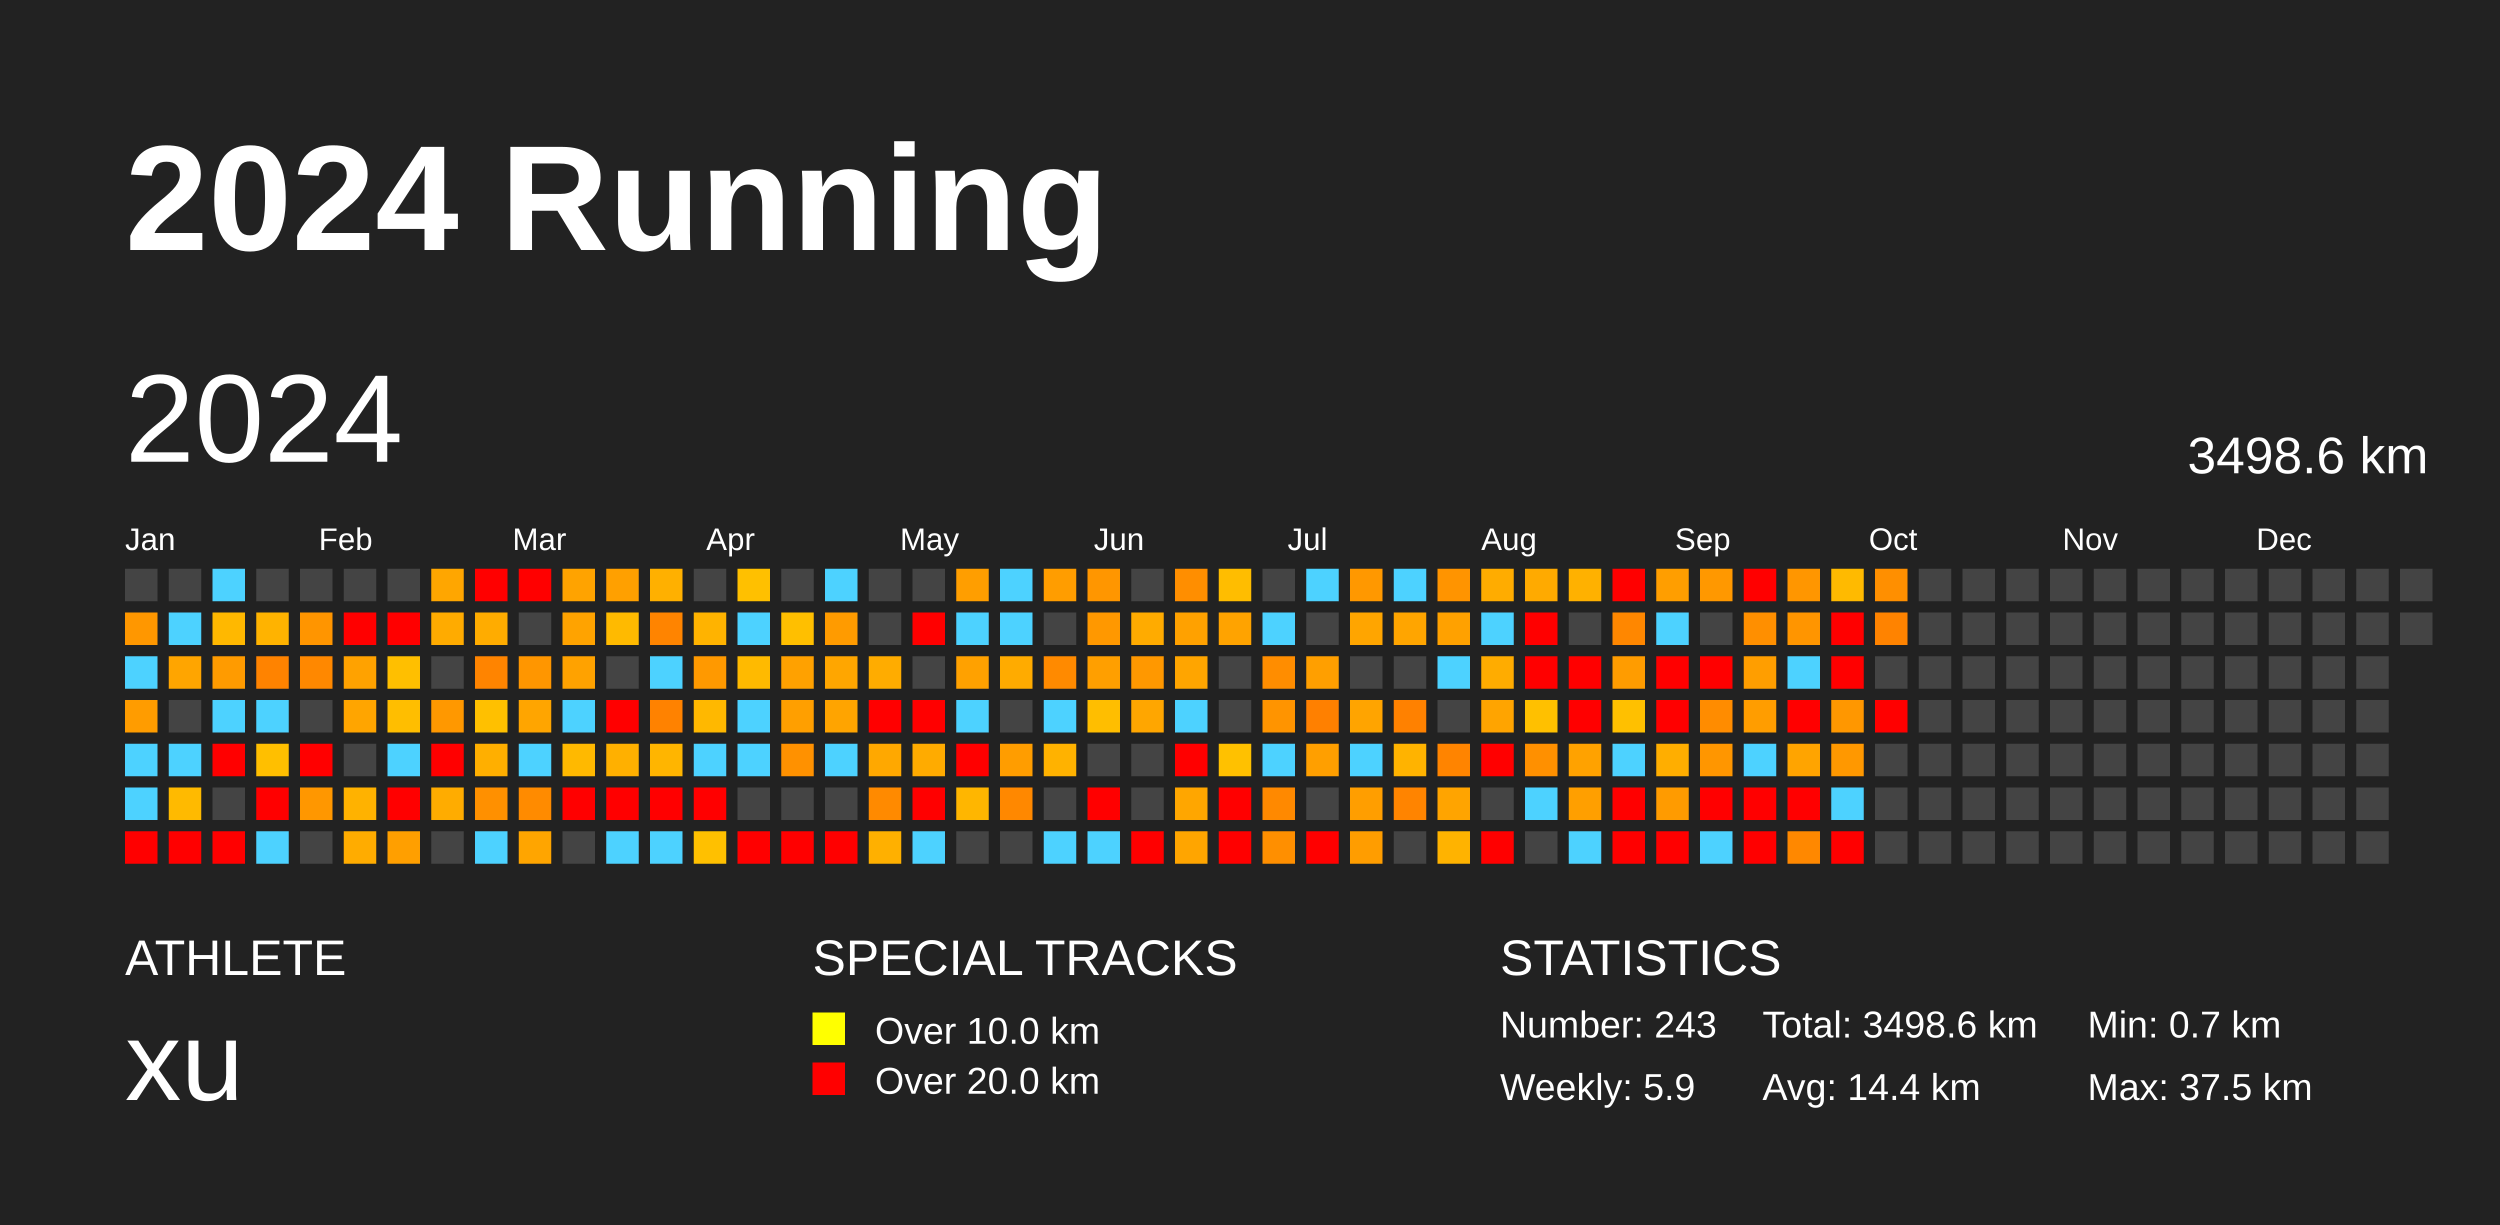
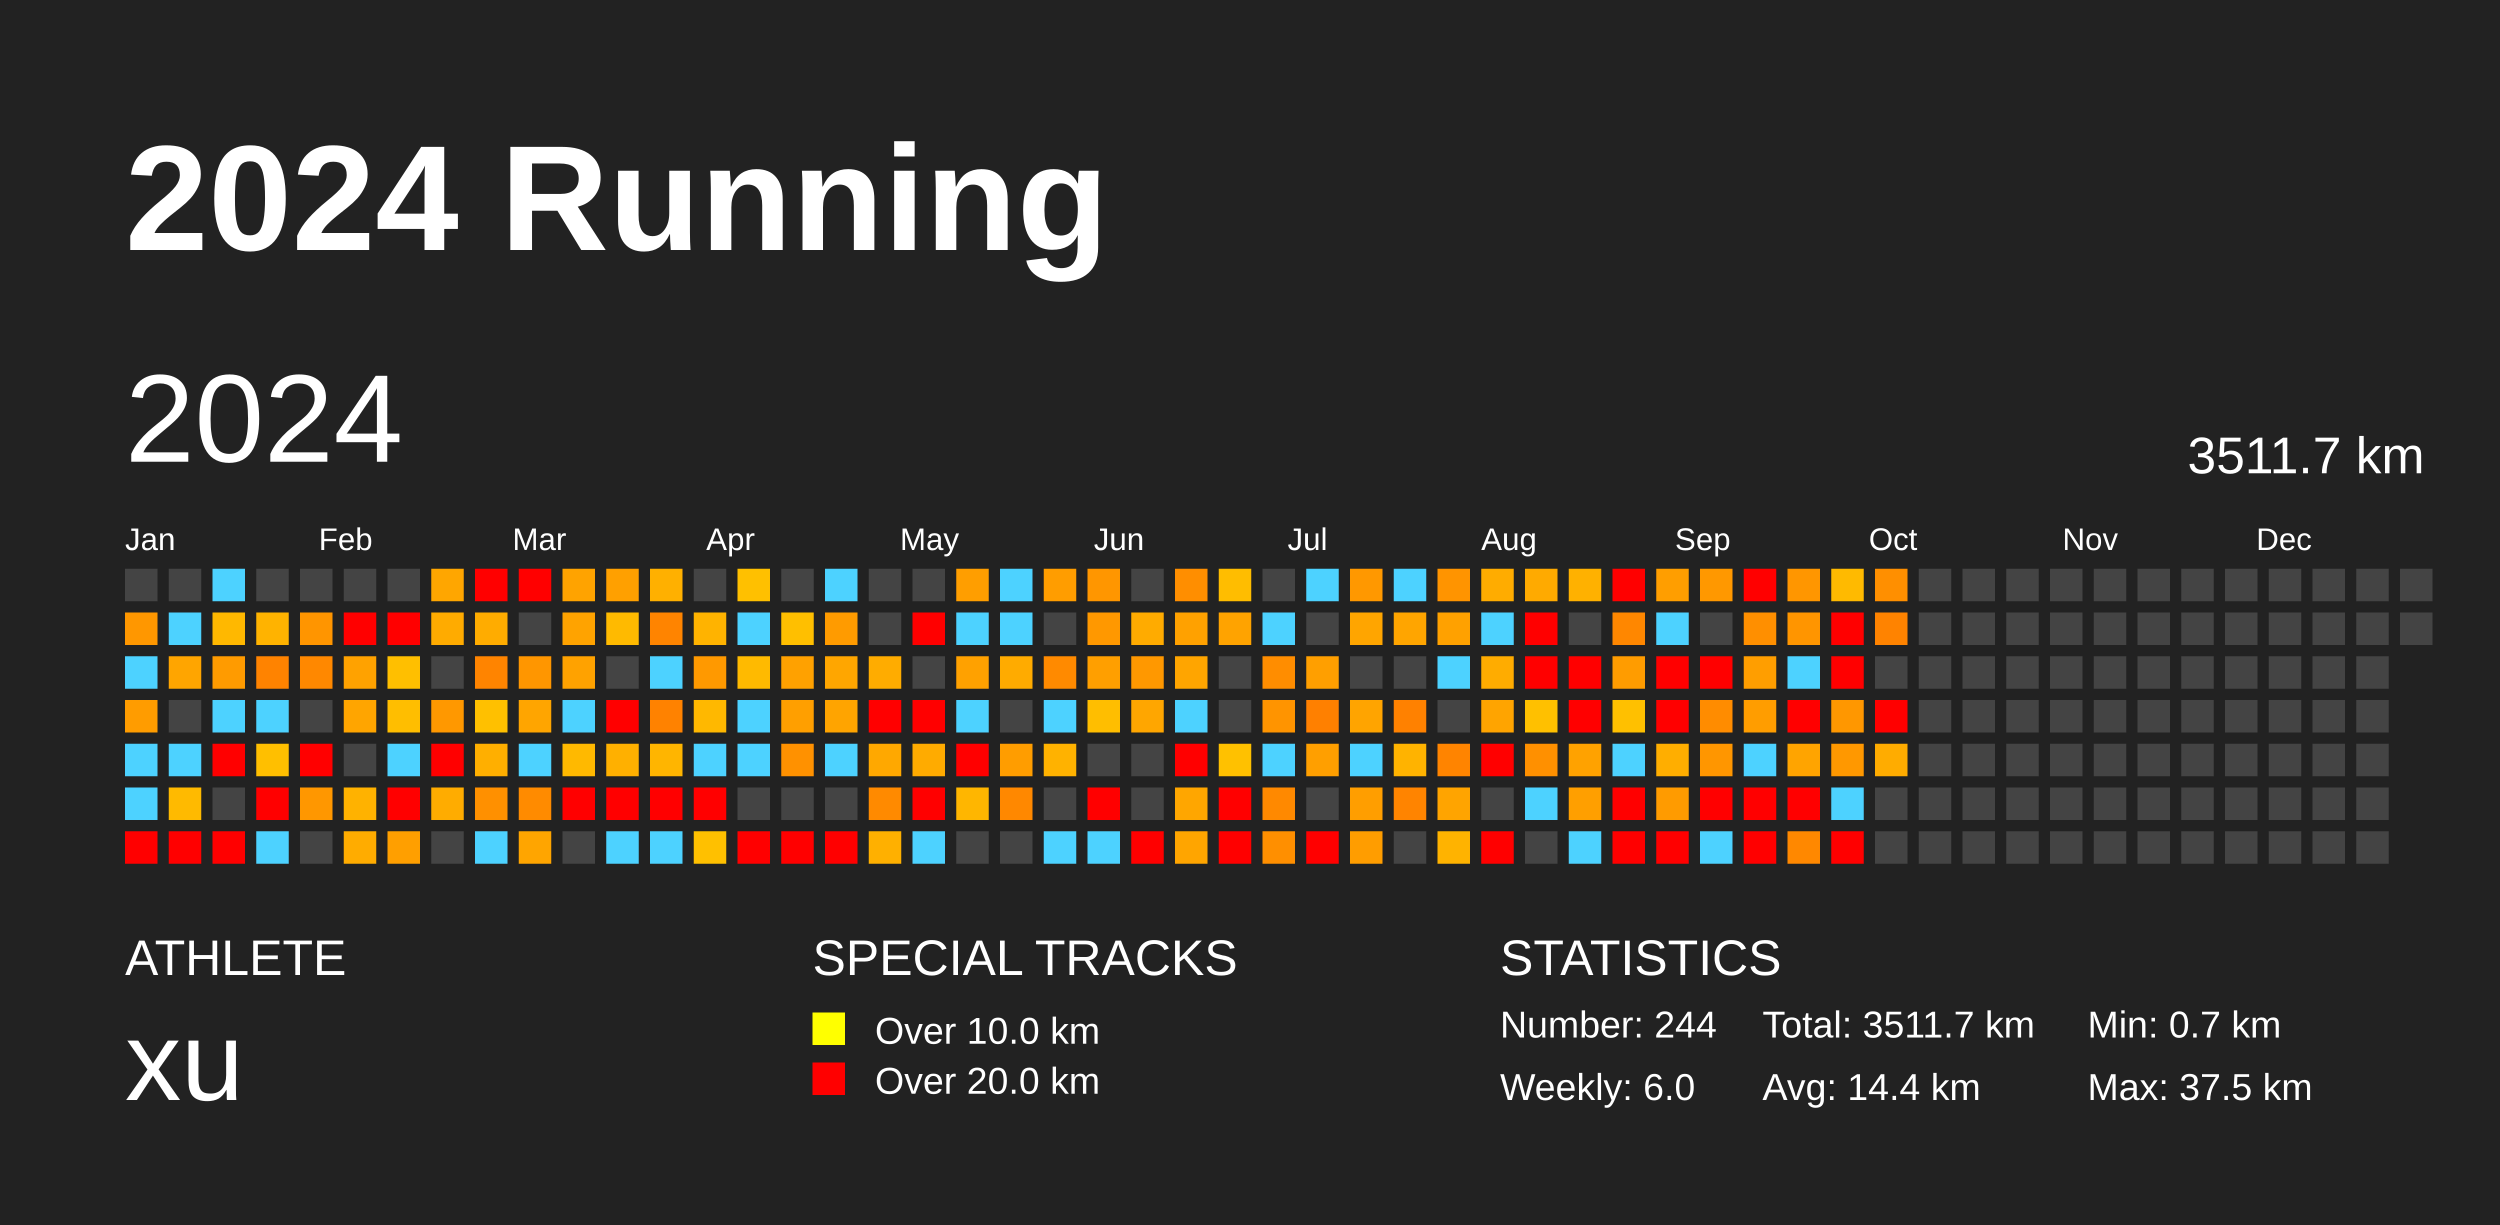
<svg xmlns="http://www.w3.org/2000/svg" baseProfile="full" height="98mm" version="1.1" viewBox="0,0,200,98" width="200mm">
  <defs />
  <rect fill="#222222" height="98" width="200" x="0" y="0" />
  <text fill="#FFFFFF" style="font-size:12px; font-family:Arial; font-weight:bold;" x="10" y="20">2024 Running</text>
  <text fill="#FFFFFF" style="font-size:4px; font-family:Arial" x="10" y="78">ATHLETE</text>
  <text fill="#FFFFFF" style="font-size:9px; font-family:Arial" x="10" y="88">xu</text>
  <text fill="#FFFFFF" style="font-size:4px; font-family:Arial" x="65" y="78">SPECIAL TRACKS</text>
  <rect fill="yellow" height="2.6" width="2.6" x="65" y="81" />
  <text fill="#FFFFFF" style="font-size:3px; font-family:Arial" x="70" y="83.5">Over 10.0 km</text>
  <rect fill="red" height="2.6" width="2.6" x="65" y="85" />
  <text fill="#FFFFFF" style="font-size:3px; font-family:Arial" x="70" y="87.5">Over 20.0 km</text>
  <text fill="#FFFFFF" style="font-size:4px; font-family:Arial" x="120" y="78">STATISTICS</text>
-   <text fill="#FFFFFF" style="font-size:3px; font-family:Arial" x="120" y="83">Number: 243</text>
-   <text fill="#FFFFFF" style="font-size:3px; font-family:Arial" x="120" y="88">Weekly: 5.9</text>
-   <text fill="#FFFFFF" style="font-size:3px; font-family:Arial" x="141" y="83">Total: 3498.6 km</text>
+   <text fill="#FFFFFF" style="font-size:3px; font-family:Arial" x="120" y="83">Number: 244</text>
+   <text fill="#FFFFFF" style="font-size:3px; font-family:Arial" x="120" y="88">Weekly: 6.0</text>
+   <text fill="#FFFFFF" style="font-size:3px; font-family:Arial" x="141" y="83">Total: 3511.7 km</text>
  <text fill="#FFFFFF" style="font-size:3px; font-family:Arial" x="141" y="88">Avg: 14.4 km</text>
  <text fill="#FFFFFF" style="font-size:3px; font-family:Arial" x="167" y="83">Min: 0.7 km</text>
  <text fill="#FFFFFF" style="font-size:3px; font-family:Arial" x="167" y="88">Max: 37.5 km</text>
  <text dominant-baseline="hanging" fill="#FFFFFF" style="font-size:10.0px; font-family:Arial;" x="10" y="30">2024</text>
-   <text dominant-baseline="hanging" fill="#FFFFFF" style="font-size:4.125px; font-family:Arial;" x="175" y="35">3498.6 km</text>
+   <text dominant-baseline="hanging" fill="#FFFFFF" style="font-size:4.125px; font-family:Arial;" x="175" y="35">3511.7 km</text>
  <text fill="#FFFFFF" style="font-size:2.5px; font-family:Arial" x="10.0" y="44">Jan</text>
  <text fill="#FFFFFF" style="font-size:2.5px; font-family:Arial" x="25.5" y="44">Feb</text>
  <text fill="#FFFFFF" style="font-size:2.5px; font-family:Arial" x="41.0" y="44">Mar</text>
  <text fill="#FFFFFF" style="font-size:2.5px; font-family:Arial" x="56.5" y="44">Apr</text>
  <text fill="#FFFFFF" style="font-size:2.5px; font-family:Arial" x="72.0" y="44">May</text>
  <text fill="#FFFFFF" style="font-size:2.5px; font-family:Arial" x="87.5" y="44">Jun</text>
  <text fill="#FFFFFF" style="font-size:2.5px; font-family:Arial" x="103.0" y="44">Jul</text>
  <text fill="#FFFFFF" style="font-size:2.5px; font-family:Arial" x="118.5" y="44">Aug</text>
  <text fill="#FFFFFF" style="font-size:2.5px; font-family:Arial" x="134.0" y="44">Sep</text>
  <text fill="#FFFFFF" style="font-size:2.5px; font-family:Arial" x="149.5" y="44">Oct</text>
  <text fill="#FFFFFF" style="font-size:2.5px; font-family:Arial" x="165.0" y="44">Nov</text>
  <text fill="#FFFFFF" style="font-size:2.5px; font-family:Arial" x="180.5" y="44">Dec</text>
  <rect fill="#444444" height="2.6" width="2.6" x="10.0" y="45.5" />
  <rect fill="#ff9700" height="2.6" width="2.6" x="10.0" y="49.0" />
  <rect fill="#4dd2ff" height="2.6" width="2.6" x="10.0" y="52.5" />
  <rect fill="#ff9c00" height="2.6" width="2.6" x="10.0" y="56.0" />
  <rect fill="#4dd2ff" height="2.6" width="2.6" x="10.0" y="59.5" />
  <rect fill="#4dd2ff" height="2.6" width="2.6" x="10.0" y="63.0" />
  <rect fill="red" height="2.6" width="2.6" x="10.0" y="66.5" />
  <rect fill="#444444" height="2.6" width="2.6" x="13.5" y="45.5" />
  <rect fill="#4dd2ff" height="2.6" width="2.6" x="13.5" y="49.0" />
  <rect fill="#ffa500" height="2.6" width="2.6" x="13.5" y="52.5" />
  <rect fill="#444444" height="2.6" width="2.6" x="13.5" y="56.0" />
  <rect fill="#4dd2ff" height="2.6" width="2.6" x="13.5" y="59.5" />
  <rect fill="#ffba00" height="2.6" width="2.6" x="13.5" y="63.0" />
  <rect fill="red" height="2.6" width="2.6" x="13.5" y="66.5" />
  <rect fill="#4dd2ff" height="2.6" width="2.6" x="17.0" y="45.5" />
  <rect fill="#ffb800" height="2.6" width="2.6" x="17.0" y="49.0" />
  <rect fill="#ff9b00" height="2.6" width="2.6" x="17.0" y="52.5" />
  <rect fill="#4dd2ff" height="2.6" width="2.6" x="17.0" y="56.0" />
  <rect fill="red" height="2.6" width="2.6" x="17.0" y="59.5" />
  <rect fill="#444444" height="2.6" width="2.6" x="17.0" y="63.0" />
  <rect fill="red" height="2.6" width="2.6" x="17.0" y="66.5" />
  <rect fill="#444444" height="2.6" width="2.6" x="20.5" y="45.5" />
  <rect fill="#ffb300" height="2.6" width="2.6" x="20.5" y="49.0" />
  <rect fill="#ff8300" height="2.6" width="2.6" x="20.5" y="52.5" />
  <rect fill="#4dd2ff" height="2.6" width="2.6" x="20.5" y="56.0" />
  <rect fill="#ffbf00" height="2.6" width="2.6" x="20.5" y="59.5" />
  <rect fill="red" height="2.6" width="2.6" x="20.5" y="63.0" />
  <rect fill="#4dd2ff" height="2.6" width="2.6" x="20.5" y="66.5" />
  <rect fill="#444444" height="2.6" width="2.6" x="24.0" y="45.5" />
  <rect fill="#ff9500" height="2.6" width="2.6" x="24.0" y="49.0" />
  <rect fill="#ff8800" height="2.6" width="2.6" x="24.0" y="52.5" />
  <rect fill="#444444" height="2.6" width="2.6" x="24.0" y="56.0" />
  <rect fill="red" height="2.6" width="2.6" x="24.0" y="59.5" />
  <rect fill="#ff9700" height="2.6" width="2.6" x="24.0" y="63.0" />
  <rect fill="#444444" height="2.6" width="2.6" x="24.0" y="66.5" />
  <rect fill="#444444" height="2.6" width="2.6" x="27.5" y="45.5" />
  <rect fill="red" height="2.6" width="2.6" x="27.5" y="49.0" />
  <rect fill="#ffa200" height="2.6" width="2.6" x="27.5" y="52.5" />
  <rect fill="#ffa500" height="2.6" width="2.6" x="27.5" y="56.0" />
  <rect fill="#444444" height="2.6" width="2.6" x="27.5" y="59.5" />
  <rect fill="#ffb200" height="2.6" width="2.6" x="27.5" y="63.0" />
  <rect fill="#ffac00" height="2.6" width="2.6" x="27.5" y="66.5" />
  <rect fill="#444444" height="2.6" width="2.6" x="31.0" y="45.5" />
  <rect fill="red" height="2.6" width="2.6" x="31.0" y="49.0" />
  <rect fill="#ffbf00" height="2.6" width="2.6" x="31.0" y="52.5" />
  <rect fill="#ffbe00" height="2.6" width="2.6" x="31.0" y="56.0" />
  <rect fill="#4dd2ff" height="2.6" width="2.6" x="31.0" y="59.5" />
  <rect fill="red" height="2.6" width="2.6" x="31.0" y="63.0" />
  <rect fill="#ff9f00" height="2.6" width="2.6" x="31.0" y="66.5" />
  <rect fill="#ffa600" height="2.6" width="2.6" x="34.5" y="45.5" />
  <rect fill="#ffab00" height="2.6" width="2.6" x="34.5" y="49.0" />
  <rect fill="#444444" height="2.6" width="2.6" x="34.5" y="52.5" />
  <rect fill="#ff9800" height="2.6" width="2.6" x="34.5" y="56.0" />
  <rect fill="red" height="2.6" width="2.6" x="34.5" y="59.5" />
  <rect fill="#ffac00" height="2.6" width="2.6" x="34.5" y="63.0" />
  <rect fill="#444444" height="2.6" width="2.6" x="34.5" y="66.5" />
  <rect fill="red" height="2.6" width="2.6" x="38.0" y="45.5" />
  <rect fill="#ffac00" height="2.6" width="2.6" x="38.0" y="49.0" />
  <rect fill="#ff8400" height="2.6" width="2.6" x="38.0" y="52.5" />
  <rect fill="#ffc000" height="2.6" width="2.6" x="38.0" y="56.0" />
  <rect fill="#ffaf00" height="2.6" width="2.6" x="38.0" y="59.5" />
  <rect fill="#ff9000" height="2.6" width="2.6" x="38.0" y="63.0" />
  <rect fill="#4dd2ff" height="2.6" width="2.6" x="38.0" y="66.5" />
  <rect fill="red" height="2.6" width="2.6" x="41.5" y="45.5" />
  <rect fill="#444444" height="2.6" width="2.6" x="41.5" y="49.0" />
  <rect fill="#ff9600" height="2.6" width="2.6" x="41.5" y="52.5" />
  <rect fill="#ffa500" height="2.6" width="2.6" x="41.5" y="56.0" />
  <rect fill="#4dd2ff" height="2.6" width="2.6" x="41.5" y="59.5" />
  <rect fill="#ff8b00" height="2.6" width="2.6" x="41.5" y="63.0" />
  <rect fill="#ffa500" height="2.6" width="2.6" x="41.5" y="66.5" />
  <rect fill="#ffa300" height="2.6" width="2.6" x="45.0" y="45.5" />
  <rect fill="#ffa300" height="2.6" width="2.6" x="45.0" y="49.0" />
  <rect fill="#ffa200" height="2.6" width="2.6" x="45.0" y="52.5" />
  <rect fill="#4dd2ff" height="2.6" width="2.6" x="45.0" y="56.0" />
  <rect fill="#ffb900" height="2.6" width="2.6" x="45.0" y="59.5" />
  <rect fill="red" height="2.6" width="2.6" x="45.0" y="63.0" />
  <rect fill="#444444" height="2.6" width="2.6" x="45.0" y="66.5" />
  <rect fill="#ffa000" height="2.6" width="2.6" x="48.5" y="45.5" />
  <rect fill="#ffba00" height="2.6" width="2.6" x="48.5" y="49.0" />
  <rect fill="#444444" height="2.6" width="2.6" x="48.5" y="52.5" />
  <rect fill="red" height="2.6" width="2.6" x="48.5" y="56.0" />
  <rect fill="#ffb000" height="2.6" width="2.6" x="48.5" y="59.5" />
  <rect fill="red" height="2.6" width="2.6" x="48.5" y="63.0" />
  <rect fill="#4dd2ff" height="2.6" width="2.6" x="48.5" y="66.5" />
  <rect fill="#ffb000" height="2.6" width="2.6" x="52.0" y="45.5" />
  <rect fill="#ff8400" height="2.6" width="2.6" x="52.0" y="49.0" />
  <rect fill="#4dd2ff" height="2.6" width="2.6" x="52.0" y="52.5" />
  <rect fill="#ff8200" height="2.6" width="2.6" x="52.0" y="56.0" />
  <rect fill="#ffb500" height="2.6" width="2.6" x="52.0" y="59.5" />
  <rect fill="red" height="2.6" width="2.6" x="52.0" y="63.0" />
  <rect fill="#4dd2ff" height="2.6" width="2.6" x="52.0" y="66.5" />
  <rect fill="#444444" height="2.6" width="2.6" x="55.5" y="45.5" />
  <rect fill="#ffb300" height="2.6" width="2.6" x="55.5" y="49.0" />
  <rect fill="#ff9900" height="2.6" width="2.6" x="55.5" y="52.5" />
  <rect fill="#ffb800" height="2.6" width="2.6" x="55.5" y="56.0" />
  <rect fill="#4dd2ff" height="2.6" width="2.6" x="55.5" y="59.5" />
  <rect fill="red" height="2.6" width="2.6" x="55.5" y="63.0" />
  <rect fill="#ffc000" height="2.6" width="2.6" x="55.5" y="66.5" />
  <rect fill="#ffc000" height="2.6" width="2.6" x="59.0" y="45.5" />
  <rect fill="#4dd2ff" height="2.6" width="2.6" x="59.0" y="49.0" />
  <rect fill="#ffba00" height="2.6" width="2.6" x="59.0" y="52.5" />
  <rect fill="#4dd2ff" height="2.6" width="2.6" x="59.0" y="56.0" />
  <rect fill="#4dd2ff" height="2.6" width="2.6" x="59.0" y="59.5" />
  <rect fill="#444444" height="2.6" width="2.6" x="59.0" y="63.0" />
  <rect fill="red" height="2.6" width="2.6" x="59.0" y="66.5" />
  <rect fill="#444444" height="2.6" width="2.6" x="62.5" y="45.5" />
  <rect fill="#ffbf00" height="2.6" width="2.6" x="62.5" y="49.0" />
  <rect fill="#ffa100" height="2.6" width="2.6" x="62.5" y="52.5" />
  <rect fill="#ff9f00" height="2.6" width="2.6" x="62.5" y="56.0" />
  <rect fill="#ff9100" height="2.6" width="2.6" x="62.5" y="59.5" />
  <rect fill="#444444" height="2.6" width="2.6" x="62.5" y="63.0" />
  <rect fill="red" height="2.6" width="2.6" x="62.5" y="66.5" />
  <rect fill="#4dd2ff" height="2.6" width="2.6" x="66.0" y="45.5" />
  <rect fill="#ff9b00" height="2.6" width="2.6" x="66.0" y="49.0" />
  <rect fill="#ffa600" height="2.6" width="2.6" x="66.0" y="52.5" />
  <rect fill="#ffa400" height="2.6" width="2.6" x="66.0" y="56.0" />
  <rect fill="#4dd2ff" height="2.6" width="2.6" x="66.0" y="59.5" />
  <rect fill="#444444" height="2.6" width="2.6" x="66.0" y="63.0" />
  <rect fill="red" height="2.6" width="2.6" x="66.0" y="66.5" />
  <rect fill="#444444" height="2.6" width="2.6" x="69.5" y="45.5" />
  <rect fill="#444444" height="2.6" width="2.6" x="69.5" y="49.0" />
  <rect fill="#ffac00" height="2.6" width="2.6" x="69.5" y="52.5" />
  <rect fill="red" height="2.6" width="2.6" x="69.5" y="56.0" />
  <rect fill="#ffa800" height="2.6" width="2.6" x="69.5" y="59.5" />
  <rect fill="#ff8a00" height="2.6" width="2.6" x="69.5" y="63.0" />
  <rect fill="#ffb000" height="2.6" width="2.6" x="69.5" y="66.5" />
  <rect fill="#444444" height="2.6" width="2.6" x="73.0" y="45.5" />
  <rect fill="red" height="2.6" width="2.6" x="73.0" y="49.0" />
  <rect fill="#444444" height="2.6" width="2.6" x="73.0" y="52.5" />
  <rect fill="red" height="2.6" width="2.6" x="73.0" y="56.0" />
  <rect fill="#ffab00" height="2.6" width="2.6" x="73.0" y="59.5" />
  <rect fill="red" height="2.6" width="2.6" x="73.0" y="63.0" />
  <rect fill="#4dd2ff" height="2.6" width="2.6" x="73.0" y="66.5" />
  <rect fill="#ff9e00" height="2.6" width="2.6" x="76.5" y="45.5" />
  <rect fill="#4dd2ff" height="2.6" width="2.6" x="76.5" y="49.0" />
  <rect fill="#ffa100" height="2.6" width="2.6" x="76.5" y="52.5" />
  <rect fill="#4dd2ff" height="2.6" width="2.6" x="76.5" y="56.0" />
  <rect fill="red" height="2.6" width="2.6" x="76.5" y="59.5" />
  <rect fill="#ffb600" height="2.6" width="2.6" x="76.5" y="63.0" />
  <rect fill="#444444" height="2.6" width="2.6" x="76.5" y="66.5" />
  <rect fill="#4dd2ff" height="2.6" width="2.6" x="80.0" y="45.5" />
  <rect fill="#4dd2ff" height="2.6" width="2.6" x="80.0" y="49.0" />
  <rect fill="#ffab00" height="2.6" width="2.6" x="80.0" y="52.5" />
  <rect fill="#444444" height="2.6" width="2.6" x="80.0" y="56.0" />
  <rect fill="#ff9d00" height="2.6" width="2.6" x="80.0" y="59.5" />
  <rect fill="#ff8800" height="2.6" width="2.6" x="80.0" y="63.0" />
  <rect fill="#444444" height="2.6" width="2.6" x="80.0" y="66.5" />
  <rect fill="#ff9d00" height="2.6" width="2.6" x="83.5" y="45.5" />
  <rect fill="#444444" height="2.6" width="2.6" x="83.5" y="49.0" />
  <rect fill="#ff8a00" height="2.6" width="2.6" x="83.5" y="52.5" />
  <rect fill="#4dd2ff" height="2.6" width="2.6" x="83.5" y="56.0" />
  <rect fill="#ffb200" height="2.6" width="2.6" x="83.5" y="59.5" />
  <rect fill="#444444" height="2.6" width="2.6" x="83.5" y="63.0" />
  <rect fill="#4dd2ff" height="2.6" width="2.6" x="83.5" y="66.5" />
  <rect fill="#ff9600" height="2.6" width="2.6" x="87.0" y="45.5" />
  <rect fill="#ff9800" height="2.6" width="2.6" x="87.0" y="49.0" />
  <rect fill="#ff9f00" height="2.6" width="2.6" x="87.0" y="52.5" />
  <rect fill="#ffbe00" height="2.6" width="2.6" x="87.0" y="56.0" />
  <rect fill="#444444" height="2.6" width="2.6" x="87.0" y="59.5" />
  <rect fill="red" height="2.6" width="2.6" x="87.0" y="63.0" />
  <rect fill="#4dd2ff" height="2.6" width="2.6" x="87.0" y="66.5" />
  <rect fill="#444444" height="2.6" width="2.6" x="90.5" y="45.5" />
  <rect fill="#ffab00" height="2.6" width="2.6" x="90.5" y="49.0" />
  <rect fill="#ff9800" height="2.6" width="2.6" x="90.5" y="52.5" />
  <rect fill="#ffa600" height="2.6" width="2.6" x="90.5" y="56.0" />
  <rect fill="#444444" height="2.6" width="2.6" x="90.5" y="59.5" />
  <rect fill="#444444" height="2.6" width="2.6" x="90.5" y="63.0" />
  <rect fill="red" height="2.6" width="2.6" x="90.5" y="66.5" />
  <rect fill="#ff8e00" height="2.6" width="2.6" x="94.0" y="45.5" />
  <rect fill="#ffa100" height="2.6" width="2.6" x="94.0" y="49.0" />
  <rect fill="#ffa500" height="2.6" width="2.6" x="94.0" y="52.5" />
  <rect fill="#4dd2ff" height="2.6" width="2.6" x="94.0" y="56.0" />
  <rect fill="red" height="2.6" width="2.6" x="94.0" y="59.5" />
  <rect fill="#ffa600" height="2.6" width="2.6" x="94.0" y="63.0" />
  <rect fill="#ffa500" height="2.6" width="2.6" x="94.0" y="66.5" />
  <rect fill="#ffbd00" height="2.6" width="2.6" x="97.5" y="45.5" />
  <rect fill="#ffa300" height="2.6" width="2.6" x="97.5" y="49.0" />
  <rect fill="#444444" height="2.6" width="2.6" x="97.5" y="52.5" />
  <rect fill="#444444" height="2.6" width="2.6" x="97.5" y="56.0" />
  <rect fill="#ffc100" height="2.6" width="2.6" x="97.5" y="59.5" />
  <rect fill="red" height="2.6" width="2.6" x="97.5" y="63.0" />
  <rect fill="red" height="2.6" width="2.6" x="97.5" y="66.5" />
  <rect fill="#444444" height="2.6" width="2.6" x="101.0" y="45.5" />
  <rect fill="#4dd2ff" height="2.6" width="2.6" x="101.0" y="49.0" />
  <rect fill="#ff8d00" height="2.6" width="2.6" x="101.0" y="52.5" />
  <rect fill="#ff9400" height="2.6" width="2.6" x="101.0" y="56.0" />
  <rect fill="#4dd2ff" height="2.6" width="2.6" x="101.0" y="59.5" />
  <rect fill="#ff8900" height="2.6" width="2.6" x="101.0" y="63.0" />
  <rect fill="#ff8f00" height="2.6" width="2.6" x="101.0" y="66.5" />
  <rect fill="#4dd2ff" height="2.6" width="2.6" x="104.5" y="45.5" />
  <rect fill="#444444" height="2.6" width="2.6" x="104.5" y="49.0" />
  <rect fill="#ff9f00" height="2.6" width="2.6" x="104.5" y="52.5" />
  <rect fill="#ff8000" height="2.6" width="2.6" x="104.5" y="56.0" />
  <rect fill="#ff9f00" height="2.6" width="2.6" x="104.5" y="59.5" />
  <rect fill="#444444" height="2.6" width="2.6" x="104.5" y="63.0" />
  <rect fill="red" height="2.6" width="2.6" x="104.5" y="66.5" />
  <rect fill="#ff9800" height="2.6" width="2.6" x="108.0" y="45.5" />
  <rect fill="#ffa500" height="2.6" width="2.6" x="108.0" y="49.0" />
  <rect fill="#444444" height="2.6" width="2.6" x="108.0" y="52.5" />
  <rect fill="#ffa400" height="2.6" width="2.6" x="108.0" y="56.0" />
  <rect fill="#4dd2ff" height="2.6" width="2.6" x="108.0" y="59.5" />
  <rect fill="#ff9e00" height="2.6" width="2.6" x="108.0" y="63.0" />
  <rect fill="#ff9d00" height="2.6" width="2.6" x="108.0" y="66.5" />
  <rect fill="#4dd2ff" height="2.6" width="2.6" x="111.5" y="45.5" />
  <rect fill="#ffa500" height="2.6" width="2.6" x="111.5" y="49.0" />
  <rect fill="#444444" height="2.6" width="2.6" x="111.5" y="52.5" />
  <rect fill="#ff8100" height="2.6" width="2.6" x="111.5" y="56.0" />
  <rect fill="#ffb300" height="2.6" width="2.6" x="111.5" y="59.5" />
  <rect fill="#ff8400" height="2.6" width="2.6" x="111.5" y="63.0" />
  <rect fill="#444444" height="2.6" width="2.6" x="111.5" y="66.5" />
  <rect fill="#ff9400" height="2.6" width="2.6" x="115.0" y="45.5" />
  <rect fill="#ffa100" height="2.6" width="2.6" x="115.0" y="49.0" />
  <rect fill="#4dd2ff" height="2.6" width="2.6" x="115.0" y="52.5" />
  <rect fill="#444444" height="2.6" width="2.6" x="115.0" y="56.0" />
  <rect fill="#ff8400" height="2.6" width="2.6" x="115.0" y="59.5" />
  <rect fill="#ffa400" height="2.6" width="2.6" x="115.0" y="63.0" />
  <rect fill="#ffb300" height="2.6" width="2.6" x="115.0" y="66.5" />
  <rect fill="#ffac00" height="2.6" width="2.6" x="118.5" y="45.5" />
  <rect fill="#4dd2ff" height="2.6" width="2.6" x="118.5" y="49.0" />
  <rect fill="#ffac00" height="2.6" width="2.6" x="118.5" y="52.5" />
  <rect fill="#ffa400" height="2.6" width="2.6" x="118.5" y="56.0" />
  <rect fill="red" height="2.6" width="2.6" x="118.5" y="59.5" />
  <rect fill="#444444" height="2.6" width="2.6" x="118.5" y="63.0" />
  <rect fill="red" height="2.6" width="2.6" x="118.5" y="66.5" />
  <rect fill="#ffaa00" height="2.6" width="2.6" x="122.0" y="45.5" />
  <rect fill="red" height="2.6" width="2.6" x="122.0" y="49.0" />
  <rect fill="red" height="2.6" width="2.6" x="122.0" y="52.5" />
  <rect fill="#ffc000" height="2.6" width="2.6" x="122.0" y="56.0" />
  <rect fill="#ff9000" height="2.6" width="2.6" x="122.0" y="59.5" />
  <rect fill="#4dd2ff" height="2.6" width="2.6" x="122.0" y="63.0" />
  <rect fill="#444444" height="2.6" width="2.6" x="122.0" y="66.5" />
  <rect fill="#ffb100" height="2.6" width="2.6" x="125.5" y="45.5" />
  <rect fill="#444444" height="2.6" width="2.6" x="125.5" y="49.0" />
  <rect fill="red" height="2.6" width="2.6" x="125.5" y="52.5" />
  <rect fill="red" height="2.6" width="2.6" x="125.5" y="56.0" />
  <rect fill="#ffa200" height="2.6" width="2.6" x="125.5" y="59.5" />
  <rect fill="#ff9f00" height="2.6" width="2.6" x="125.5" y="63.0" />
  <rect fill="#4dd2ff" height="2.6" width="2.6" x="125.5" y="66.5" />
  <rect fill="red" height="2.6" width="2.6" x="129.0" y="45.5" />
  <rect fill="#ff8700" height="2.6" width="2.6" x="129.0" y="49.0" />
  <rect fill="#ff9c00" height="2.6" width="2.6" x="129.0" y="52.5" />
  <rect fill="#ffc000" height="2.6" width="2.6" x="129.0" y="56.0" />
  <rect fill="#4dd2ff" height="2.6" width="2.6" x="129.0" y="59.5" />
  <rect fill="red" height="2.6" width="2.6" x="129.0" y="63.0" />
  <rect fill="red" height="2.6" width="2.6" x="129.0" y="66.5" />
  <rect fill="#ff9e00" height="2.6" width="2.6" x="132.5" y="45.5" />
  <rect fill="#4dd2ff" height="2.6" width="2.6" x="132.5" y="49.0" />
  <rect fill="red" height="2.6" width="2.6" x="132.5" y="52.5" />
  <rect fill="red" height="2.6" width="2.6" x="132.5" y="56.0" />
  <rect fill="#ffae00" height="2.6" width="2.6" x="132.5" y="59.5" />
  <rect fill="#ff9b00" height="2.6" width="2.6" x="132.5" y="63.0" />
  <rect fill="red" height="2.6" width="2.6" x="132.5" y="66.5" />
  <rect fill="#ff9800" height="2.6" width="2.6" x="136.0" y="45.5" />
  <rect fill="#444444" height="2.6" width="2.6" x="136.0" y="49.0" />
  <rect fill="red" height="2.6" width="2.6" x="136.0" y="52.5" />
  <rect fill="#ff8c00" height="2.6" width="2.6" x="136.0" y="56.0" />
  <rect fill="#ff9600" height="2.6" width="2.6" x="136.0" y="59.5" />
  <rect fill="red" height="2.6" width="2.6" x="136.0" y="63.0" />
  <rect fill="#4dd2ff" height="2.6" width="2.6" x="136.0" y="66.5" />
  <rect fill="red" height="2.6" width="2.6" x="139.5" y="45.5" />
  <rect fill="#ff8f00" height="2.6" width="2.6" x="139.5" y="49.0" />
  <rect fill="#ff9e00" height="2.6" width="2.6" x="139.5" y="52.5" />
  <rect fill="#ff9d00" height="2.6" width="2.6" x="139.5" y="56.0" />
  <rect fill="#4dd2ff" height="2.6" width="2.6" x="139.5" y="59.5" />
  <rect fill="red" height="2.6" width="2.6" x="139.5" y="63.0" />
  <rect fill="red" height="2.6" width="2.6" x="139.5" y="66.5" />
  <rect fill="#ff9600" height="2.6" width="2.6" x="143.0" y="45.5" />
  <rect fill="#ff9500" height="2.6" width="2.6" x="143.0" y="49.0" />
  <rect fill="#4dd2ff" height="2.6" width="2.6" x="143.0" y="52.5" />
  <rect fill="red" height="2.6" width="2.6" x="143.0" y="56.0" />
  <rect fill="#ffa400" height="2.6" width="2.6" x="143.0" y="59.5" />
  <rect fill="red" height="2.6" width="2.6" x="143.0" y="63.0" />
  <rect fill="#ff8800" height="2.6" width="2.6" x="143.0" y="66.5" />
  <rect fill="#ffba00" height="2.6" width="2.6" x="146.5" y="45.5" />
  <rect fill="red" height="2.6" width="2.6" x="146.5" y="49.0" />
  <rect fill="red" height="2.6" width="2.6" x="146.5" y="52.5" />
  <rect fill="#ff9700" height="2.6" width="2.6" x="146.5" y="56.0" />
  <rect fill="#ff9800" height="2.6" width="2.6" x="146.5" y="59.5" />
  <rect fill="#4dd2ff" height="2.6" width="2.6" x="146.5" y="63.0" />
  <rect fill="red" height="2.6" width="2.6" x="146.5" y="66.5" />
  <rect fill="#ff8f00" height="2.6" width="2.6" x="150.0" y="45.5" />
  <rect fill="#ff8300" height="2.6" width="2.6" x="150.0" y="49.0" />
  <rect fill="#444444" height="2.6" width="2.6" x="150.0" y="52.5" />
  <rect fill="red" height="2.6" width="2.6" x="150.0" y="56.0" />
-   <rect fill="#444444" height="2.6" width="2.6" x="150.0" y="59.5" />
+   <rect fill="#ffac00" height="2.6" width="2.6" x="150.0" y="59.5" />
  <rect fill="#444444" height="2.6" width="2.6" x="150.0" y="63.0" />
  <rect fill="#444444" height="2.6" width="2.6" x="150.0" y="66.5" />
  <rect fill="#444444" height="2.6" width="2.6" x="153.5" y="45.5" />
  <rect fill="#444444" height="2.6" width="2.6" x="153.5" y="49.0" />
  <rect fill="#444444" height="2.6" width="2.6" x="153.5" y="52.5" />
  <rect fill="#444444" height="2.6" width="2.6" x="153.5" y="56.0" />
  <rect fill="#444444" height="2.6" width="2.6" x="153.5" y="59.5" />
  <rect fill="#444444" height="2.6" width="2.6" x="153.5" y="63.0" />
  <rect fill="#444444" height="2.6" width="2.6" x="153.5" y="66.5" />
  <rect fill="#444444" height="2.6" width="2.6" x="157.0" y="45.5" />
  <rect fill="#444444" height="2.6" width="2.6" x="157.0" y="49.0" />
  <rect fill="#444444" height="2.6" width="2.6" x="157.0" y="52.5" />
  <rect fill="#444444" height="2.6" width="2.6" x="157.0" y="56.0" />
  <rect fill="#444444" height="2.6" width="2.6" x="157.0" y="59.5" />
  <rect fill="#444444" height="2.6" width="2.6" x="157.0" y="63.0" />
  <rect fill="#444444" height="2.6" width="2.6" x="157.0" y="66.5" />
  <rect fill="#444444" height="2.6" width="2.6" x="160.5" y="45.5" />
  <rect fill="#444444" height="2.6" width="2.6" x="160.5" y="49.0" />
  <rect fill="#444444" height="2.6" width="2.6" x="160.5" y="52.5" />
  <rect fill="#444444" height="2.6" width="2.6" x="160.5" y="56.0" />
  <rect fill="#444444" height="2.6" width="2.6" x="160.5" y="59.5" />
  <rect fill="#444444" height="2.6" width="2.6" x="160.5" y="63.0" />
  <rect fill="#444444" height="2.6" width="2.6" x="160.5" y="66.5" />
  <rect fill="#444444" height="2.6" width="2.6" x="164.0" y="45.5" />
  <rect fill="#444444" height="2.6" width="2.6" x="164.0" y="49.0" />
  <rect fill="#444444" height="2.6" width="2.6" x="164.0" y="52.5" />
  <rect fill="#444444" height="2.6" width="2.6" x="164.0" y="56.0" />
  <rect fill="#444444" height="2.6" width="2.6" x="164.0" y="59.5" />
  <rect fill="#444444" height="2.6" width="2.6" x="164.0" y="63.0" />
  <rect fill="#444444" height="2.6" width="2.6" x="164.0" y="66.5" />
  <rect fill="#444444" height="2.6" width="2.6" x="167.5" y="45.5" />
  <rect fill="#444444" height="2.6" width="2.6" x="167.5" y="49.0" />
  <rect fill="#444444" height="2.6" width="2.6" x="167.5" y="52.5" />
  <rect fill="#444444" height="2.6" width="2.6" x="167.5" y="56.0" />
  <rect fill="#444444" height="2.6" width="2.6" x="167.5" y="59.5" />
  <rect fill="#444444" height="2.6" width="2.6" x="167.5" y="63.0" />
  <rect fill="#444444" height="2.6" width="2.6" x="167.5" y="66.5" />
  <rect fill="#444444" height="2.6" width="2.6" x="171.0" y="45.5" />
  <rect fill="#444444" height="2.6" width="2.6" x="171.0" y="49.0" />
  <rect fill="#444444" height="2.6" width="2.6" x="171.0" y="52.5" />
  <rect fill="#444444" height="2.6" width="2.6" x="171.0" y="56.0" />
  <rect fill="#444444" height="2.6" width="2.6" x="171.0" y="59.5" />
  <rect fill="#444444" height="2.6" width="2.6" x="171.0" y="63.0" />
  <rect fill="#444444" height="2.6" width="2.6" x="171.0" y="66.5" />
  <rect fill="#444444" height="2.6" width="2.6" x="174.5" y="45.5" />
  <rect fill="#444444" height="2.6" width="2.6" x="174.5" y="49.0" />
  <rect fill="#444444" height="2.6" width="2.6" x="174.5" y="52.5" />
  <rect fill="#444444" height="2.6" width="2.6" x="174.5" y="56.0" />
  <rect fill="#444444" height="2.6" width="2.6" x="174.5" y="59.5" />
  <rect fill="#444444" height="2.6" width="2.6" x="174.5" y="63.0" />
  <rect fill="#444444" height="2.6" width="2.6" x="174.5" y="66.5" />
  <rect fill="#444444" height="2.6" width="2.6" x="178.0" y="45.5" />
  <rect fill="#444444" height="2.6" width="2.6" x="178.0" y="49.0" />
  <rect fill="#444444" height="2.6" width="2.6" x="178.0" y="52.5" />
  <rect fill="#444444" height="2.6" width="2.6" x="178.0" y="56.0" />
  <rect fill="#444444" height="2.6" width="2.6" x="178.0" y="59.5" />
  <rect fill="#444444" height="2.6" width="2.6" x="178.0" y="63.0" />
  <rect fill="#444444" height="2.6" width="2.6" x="178.0" y="66.5" />
  <rect fill="#444444" height="2.6" width="2.6" x="181.5" y="45.5" />
  <rect fill="#444444" height="2.6" width="2.6" x="181.5" y="49.0" />
  <rect fill="#444444" height="2.6" width="2.6" x="181.5" y="52.5" />
  <rect fill="#444444" height="2.6" width="2.6" x="181.5" y="56.0" />
  <rect fill="#444444" height="2.6" width="2.6" x="181.5" y="59.5" />
  <rect fill="#444444" height="2.6" width="2.6" x="181.5" y="63.0" />
  <rect fill="#444444" height="2.6" width="2.6" x="181.5" y="66.5" />
  <rect fill="#444444" height="2.6" width="2.6" x="185.0" y="45.5" />
  <rect fill="#444444" height="2.6" width="2.6" x="185.0" y="49.0" />
  <rect fill="#444444" height="2.6" width="2.6" x="185.0" y="52.5" />
  <rect fill="#444444" height="2.6" width="2.6" x="185.0" y="56.0" />
  <rect fill="#444444" height="2.6" width="2.6" x="185.0" y="59.5" />
  <rect fill="#444444" height="2.6" width="2.6" x="185.0" y="63.0" />
  <rect fill="#444444" height="2.6" width="2.6" x="185.0" y="66.5" />
  <rect fill="#444444" height="2.6" width="2.6" x="188.5" y="45.5" />
  <rect fill="#444444" height="2.6" width="2.6" x="188.5" y="49.0" />
  <rect fill="#444444" height="2.6" width="2.6" x="188.5" y="52.5" />
  <rect fill="#444444" height="2.6" width="2.6" x="188.5" y="56.0" />
  <rect fill="#444444" height="2.6" width="2.6" x="188.5" y="59.5" />
  <rect fill="#444444" height="2.6" width="2.6" x="188.5" y="63.0" />
  <rect fill="#444444" height="2.6" width="2.6" x="188.5" y="66.5" />
  <rect fill="#444444" height="2.6" width="2.6" x="192.0" y="45.5" />
  <rect fill="#444444" height="2.6" width="2.6" x="192.0" y="49.0" />
</svg>
